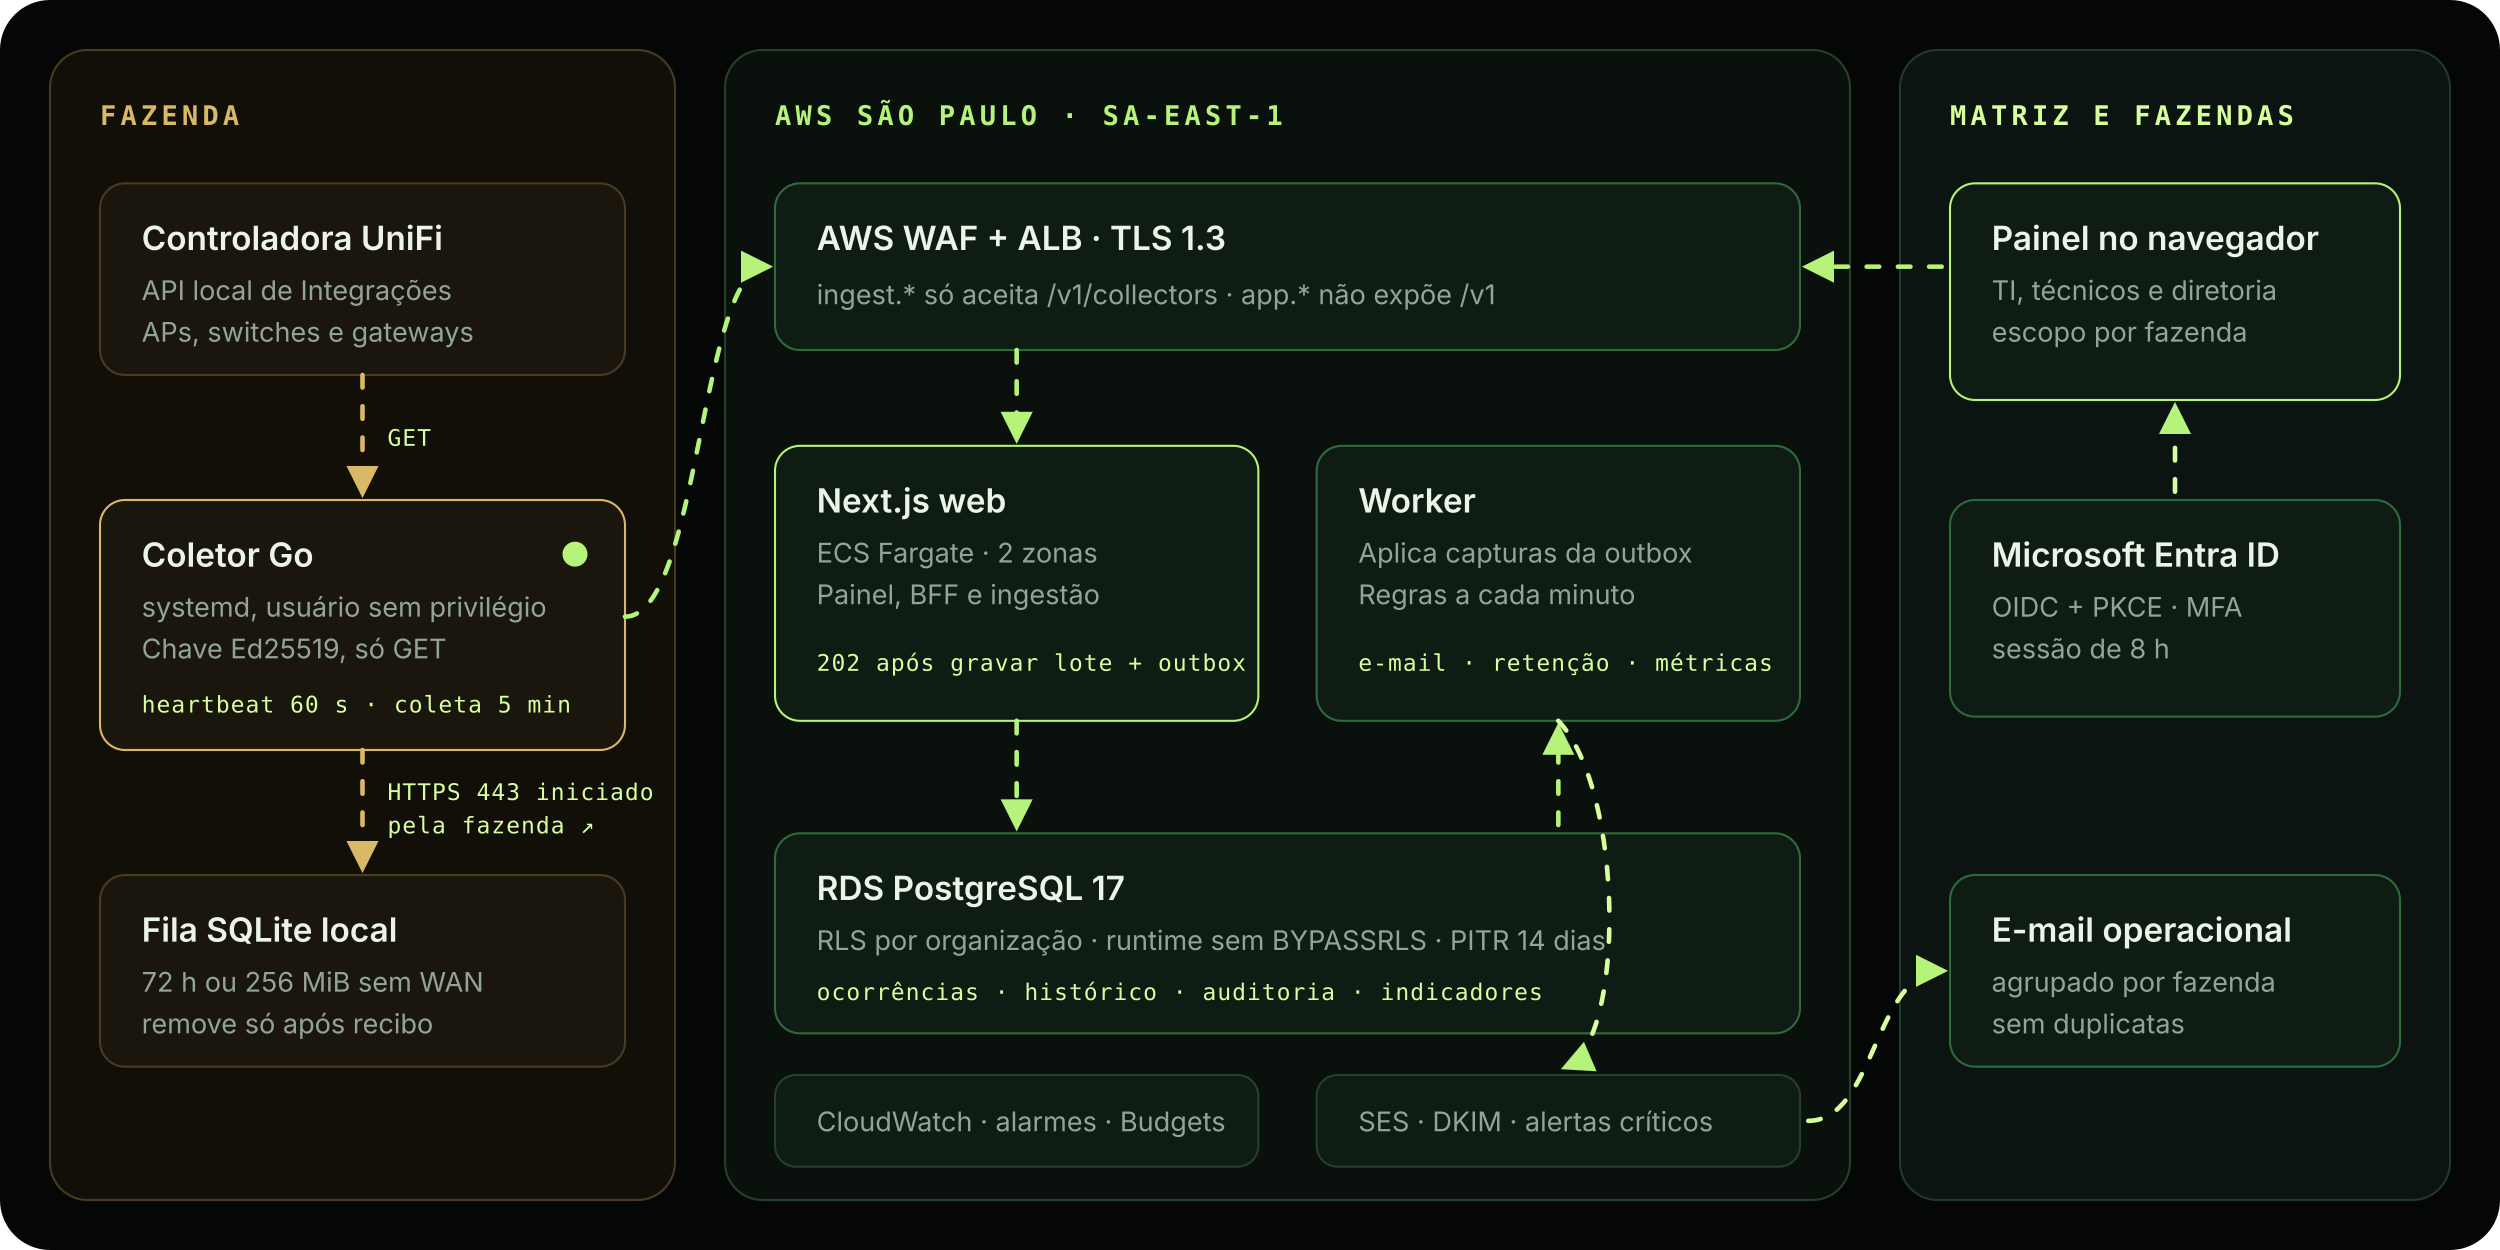
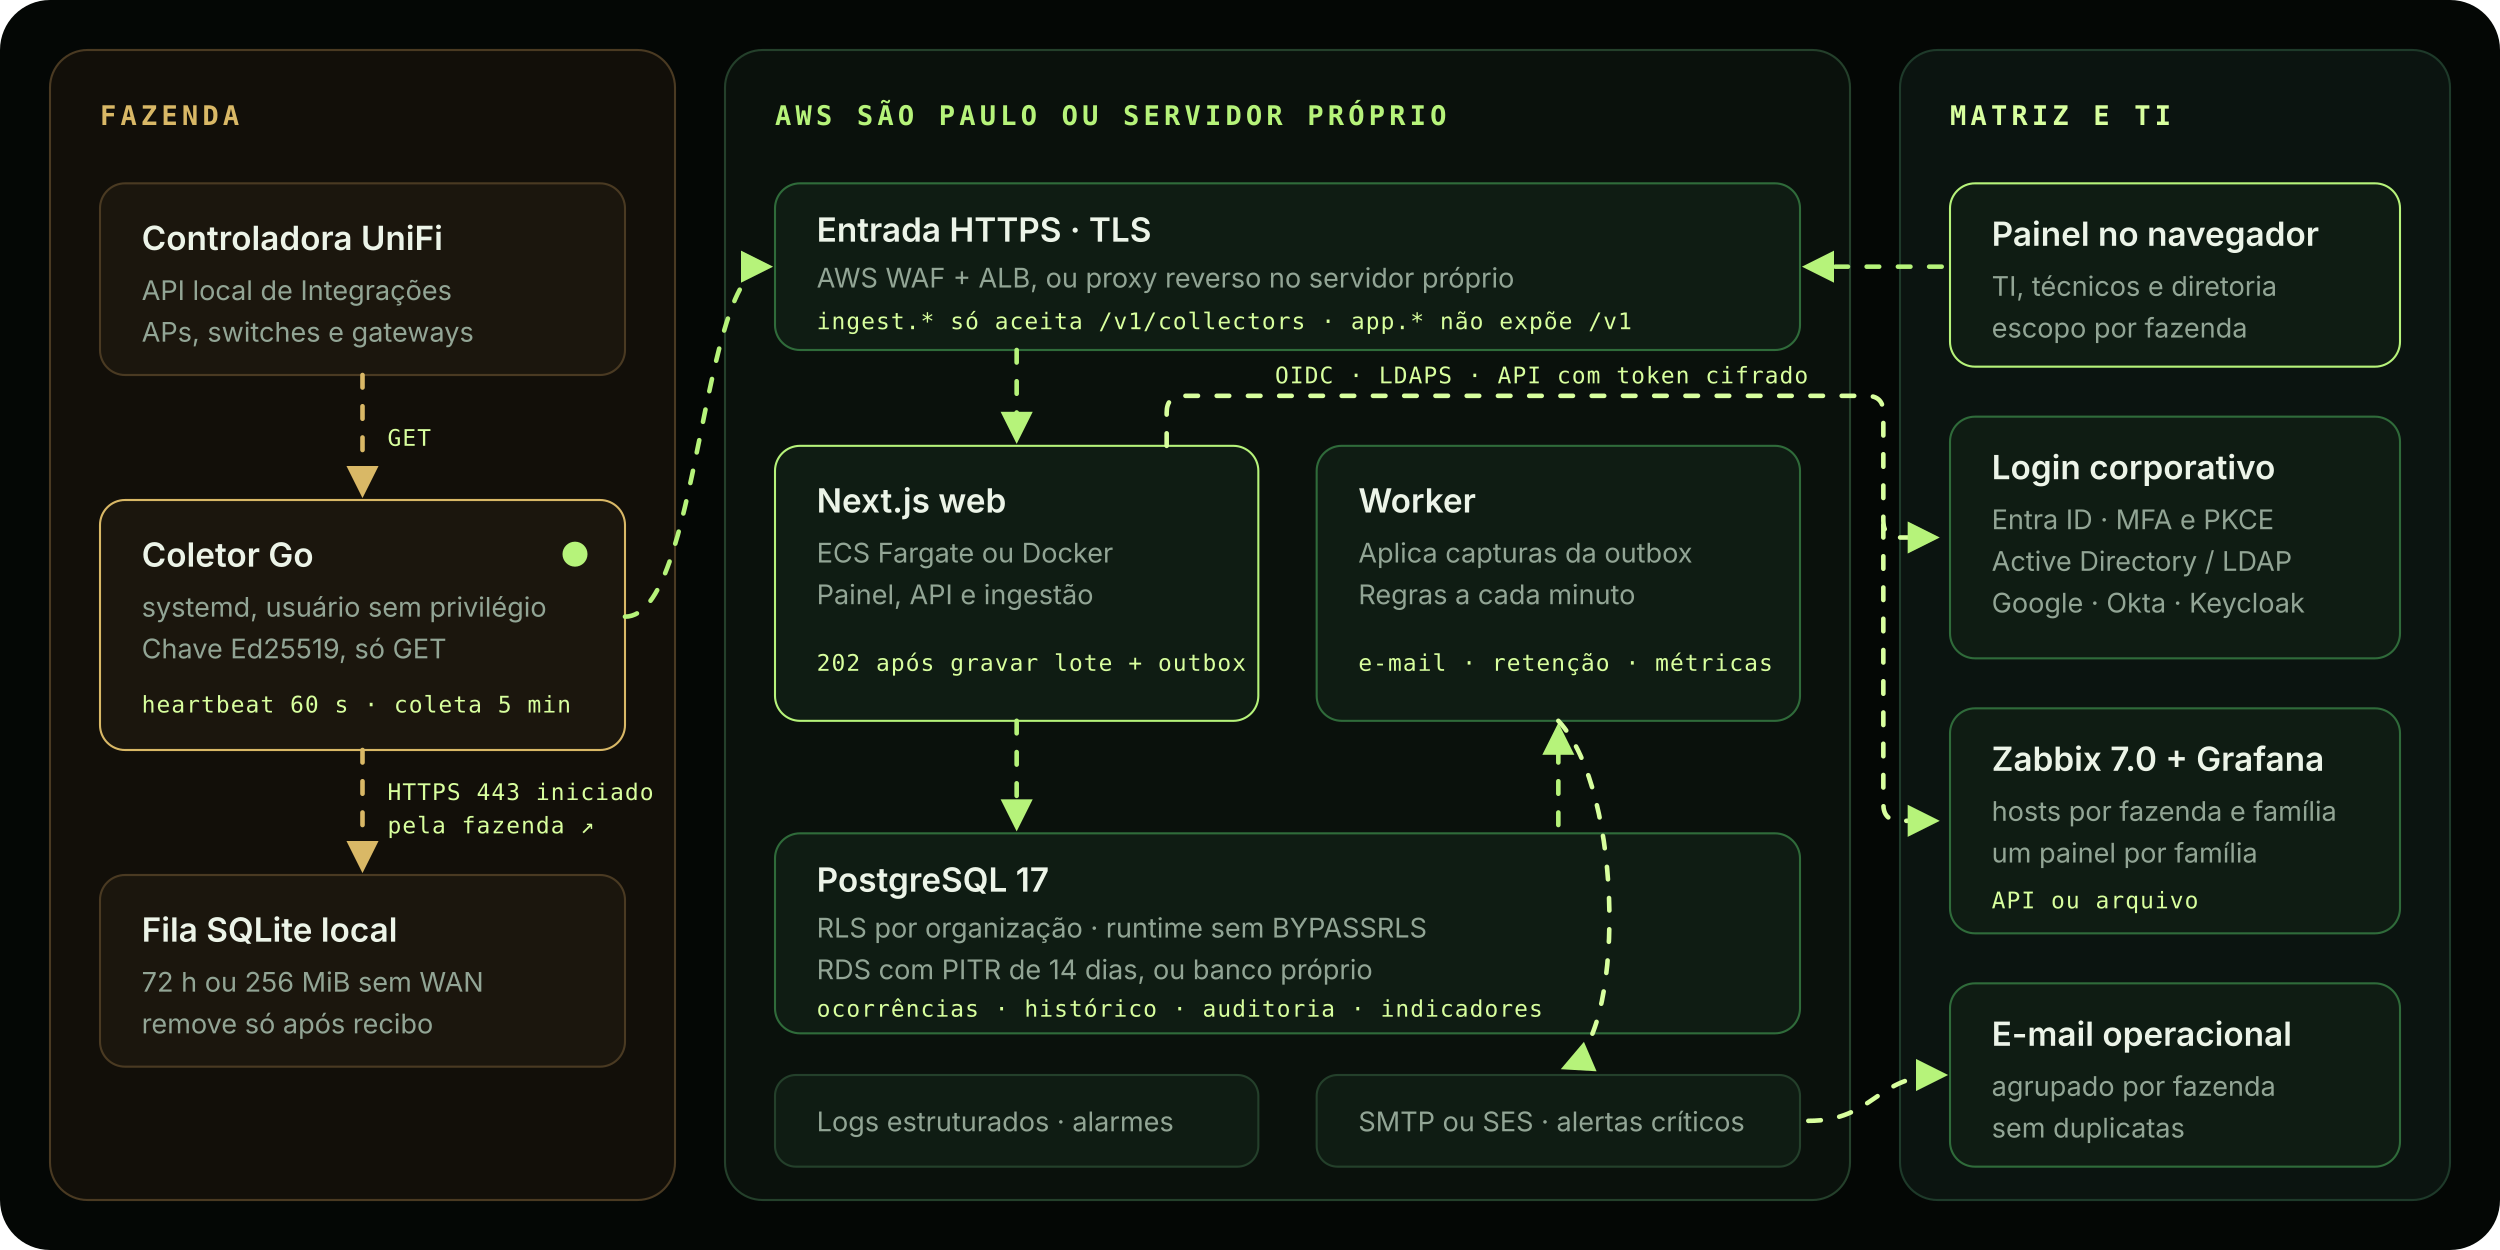
<svg xmlns="http://www.w3.org/2000/svg" viewBox="0 0 1200 600" width="1200" height="600" role="img" aria-labelledby="title desc">
  <style>
    .zone-label { font: 700 13px ui-monospace, SFMono-Regular, Menlo, Consolas, monospace; letter-spacing: 2px; }
    .box-title { font: 600 16px Inter, 'Segoe UI', Roboto, Helvetica, Arial, sans-serif; fill: #ecf4e8; }
    .box-text { font: 13px Inter, 'Segoe UI', Roboto, Helvetica, Arial, sans-serif; fill: #92a595; }
    .tag { font: 11px ui-monospace, SFMono-Regular, Menlo, Consolas, monospace; fill: #d8ff9e; letter-spacing: .5px; }
    .flow { fill: none; stroke-width: 2.2; stroke-linecap: round; stroke-dasharray: 6 9; animation: flow 1.4s linear infinite; }
    .flow.slow { animation-duration: 2.4s; }
    .live { transform-box: fill-box; transform-origin: center; animation: live 2s ease-in-out infinite; }
    @keyframes flow { to { stroke-dashoffset: -30 } }
    @keyframes live { 0%, 100% { opacity: .4 } 50% { opacity: 1 } }
    @media (prefers-reduced-motion: reduce) { * { animation: none !important; } }
  </style>
  <defs>
    <marker id="arrow" viewBox="0 0 10 10" refX="8" refY="5" markerWidth="7" markerHeight="7" orient="auto-start-reverse">
      <path d="M0 0L10 5L0 10z" fill="#b6f37a" />
    </marker>
    <marker id="arrow-wheat" viewBox="0 0 10 10" refX="8" refY="5" markerWidth="7" markerHeight="7" orient="auto-start-reverse">
      <path d="M0 0L10 5L0 10z" fill="#d9b866" />
    </marker>
  </defs>
  <rect width="1200" height="600" rx="24" fill="#040705" />
  <rect x="24" y="24" width="300" height="552" rx="18" fill="#120f09" stroke="#4a3a22" />
  <text class="zone-label" x="48" y="60" fill="#d9b866">FAZENDA</text>
  <rect x="348" y="24" width="540" height="552" rx="18" fill="#0a110c" stroke="#24402b" />
-   <text class="zone-label" x="372" y="60" fill="#b6f37a">AWS SÃO PAULO · SA-EAST-1</text>
+   <text class="zone-label" x="372" y="60" fill="#b6f37a">AWS SÃO PAULO OU SERVIDOR PRÓPRIO</text>
  <rect x="912" y="24" width="264" height="552" rx="18" fill="#0b1410" stroke="#1e3a2a" />
-   <text class="zone-label" x="936" y="60" fill="#d8ff9e">MATRIZ E FAZENDAS</text>
+   <text class="zone-label" x="936" y="60" fill="#d8ff9e">MATRIZ E TI</text>
  <rect x="48" y="88" width="252" height="92" rx="12" fill="#1b160d" stroke="#4a3a22" />
  <text class="box-title" x="68" y="120">Controladora UniFi</text>
  <text class="box-text" x="68" y="144">API local de Integrações</text>
  <text class="box-text" x="68" y="164">APs, switches e gateways</text>
  <rect x="48" y="240" width="252" height="120" rx="12" fill="#1b160d" stroke="#d9b866" />
  <text class="box-title" x="68" y="272">Coletor Go</text>
  <text class="box-text" x="68" y="296">systemd, usuário sem privilégio</text>
  <text class="box-text" x="68" y="316">Chave Ed25519, só GET</text>
  <circle class="live" cx="276" cy="266" r="6" fill="#b6f37a" />
  <text class="tag" x="68" y="342">heartbeat 60 s · coleta 5 min</text>
  <rect x="48" y="420" width="252" height="92" rx="12" fill="#1b160d" stroke="#4a3a22" />
  <text class="box-title" x="68" y="452">Fila SQLite local</text>
  <text class="box-text" x="68" y="476">72 h ou 256 MiB sem WAN</text>
  <text class="box-text" x="68" y="496">remove só após recibo</text>
  <path class="flow slow" d="M174 180 V236" stroke="#d9b866" marker-end="url(#arrow-wheat)" />
  <text class="tag" x="186" y="214" fill="#ecd9a4">GET</text>
  <path class="flow slow" d="M174 360 V416" stroke="#d9b866" marker-end="url(#arrow-wheat)" />
  <rect x="372" y="88" width="492" height="80" rx="12" fill="#0f1c13" stroke="#2f6b3a" />
-   <text class="box-title" x="392" y="120">AWS WAF + ALB · TLS 1.3</text>
-   <text class="box-text" x="392" y="146">ingest.* só aceita /v1/collectors · app.* não expõe /v1</text>
+   <text class="box-title" x="392" y="116">Entrada HTTPS · TLS</text>
+   <text class="box-text" x="392" y="138">AWS WAF + ALB, ou proxy reverso no servidor próprio</text>
+   <text class="tag" x="392" y="158">ingest.* só aceita /v1/collectors · app.* não expõe /v1</text>
  <rect x="372" y="214" width="232" height="132" rx="12" fill="#0f1c13" stroke="#b6f37a" />
  <text class="box-title" x="392" y="246">Next.js web</text>
-   <text class="box-text" x="392" y="270">ECS Fargate · 2 zonas</text>
-   <text class="box-text" x="392" y="290">Painel, BFF e ingestão</text>
+   <text class="box-text" x="392" y="270">ECS Fargate ou Docker</text>
+   <text class="box-text" x="392" y="290">Painel, API e ingestão</text>
  <text class="tag" x="392" y="322">202 após gravar lote + outbox</text>
  <rect x="632" y="214" width="232" height="132" rx="12" fill="#0f1c13" stroke="#2f6b3a" />
  <text class="box-title" x="652" y="246">Worker</text>
  <text class="box-text" x="652" y="270">Aplica capturas da outbox</text>
  <text class="box-text" x="652" y="290">Regras a cada minuto</text>
  <text class="tag" x="652" y="322">e-mail · retenção · métricas</text>
  <rect x="372" y="400" width="492" height="96" rx="12" fill="#0f1c13" stroke="#2f6b3a" />
-   <text class="box-title" x="392" y="432">RDS PostgreSQL 17</text>
-   <text class="box-text" x="392" y="456">RLS por organização · runtime sem BYPASSRLS · PITR 14 dias</text>
-   <text class="tag" x="392" y="480">ocorrências · histórico · auditoria · indicadores</text>
+   <text class="box-title" x="392" y="428">PostgreSQL 17</text>
+   <text class="box-text" x="392" y="450">RLS por organização · runtime sem BYPASSRLS</text>
+   <text class="box-text" x="392" y="470">RDS com PITR de 14 dias, ou banco próprio</text>
+   <text class="tag" x="392" y="488">ocorrências · histórico · auditoria · indicadores</text>
  <rect x="632" y="516" width="232" height="44" rx="10" fill="#0f1c13" stroke="#24402b" />
-   <text class="box-text" x="652" y="543">SES · DKIM · alertas críticos</text>
+   <text class="box-text" x="652" y="543">SMTP ou SES · alertas críticos</text>
  <rect x="372" y="516" width="232" height="44" rx="10" fill="#0f1c13" stroke="#24402b" />
-   <text class="box-text" x="392" y="543">CloudWatch · alarmes · Budgets</text>
+   <text class="box-text" x="392" y="543">Logs estruturados · alarmes</text>
  <path class="flow" d="M300 296 C336 296 336 128 368 128" stroke="#b6f37a" marker-end="url(#arrow)" />
  <text class="tag" x="186" y="384">HTTPS 443 iniciado</text>
  <text class="tag" x="186" y="400">pela fazenda ↗</text>
  <path class="flow" d="M488 168 V210" stroke="#b6f37a" marker-end="url(#arrow)" />
  <path class="flow" d="M488 346 V396" stroke="#b6f37a" marker-end="url(#arrow)" />
  <path class="flow slow" d="M748 396 V350" stroke="#b6f37a" marker-end="url(#arrow)" />
  <path class="flow slow" d="M748 346 C780 380 780 500 752 512" stroke="#d8ff9e" marker-end="url(#arrow)" />
-   <rect x="936" y="88" width="216" height="104" rx="12" fill="#0f1c13" stroke="#b6f37a" />
-   <text class="box-title" x="956" y="120">Painel no navegador</text>
-   <text class="box-text" x="956" y="144">TI, técnicos e diretoria</text>
-   <text class="box-text" x="956" y="164">escopo por fazenda</text>
-   <rect x="936" y="240" width="216" height="104" rx="12" fill="#0f1c13" stroke="#2f6b3a" />
-   <text class="box-title" x="956" y="272">Microsoft Entra ID</text>
-   <text class="box-text" x="956" y="296">OIDC + PKCE · MFA</text>
-   <text class="box-text" x="956" y="316">sessão de 8 h</text>
-   <rect x="936" y="420" width="216" height="92" rx="12" fill="#0f1c13" stroke="#2f6b3a" />
-   <text class="box-title" x="956" y="452">E-mail operacional</text>
-   <text class="box-text" x="956" y="476">agrupado por fazenda</text>
-   <text class="box-text" x="956" y="496">sem duplicatas</text>
+   <path class="flow slow" d="M560 214 V198 Q560 190 568 190 H896 Q904 190 904 198 V250 Q904 258 912 258 H928" stroke="#d8ff9e" marker-end="url(#arrow)" />
+   <path class="flow slow" d="M904 252 V386 Q904 394 912 394 H928" stroke="#d8ff9e" marker-end="url(#arrow)" />
+   <text class="tag" x="612" y="184">OIDC · LDAPS · API com token cifrado</text>
+   <rect x="936" y="88" width="216" height="88" rx="12" fill="#0f1c13" stroke="#b6f37a" />
+   <text class="box-title" x="956" y="118">Painel no navegador</text>
+   <text class="box-text" x="956" y="142">TI, técnicos e diretoria</text>
+   <text class="box-text" x="956" y="162">escopo por fazenda</text>
+   <rect x="936" y="200" width="216" height="116" rx="12" fill="#0f1c13" stroke="#2f6b3a" />
+   <text class="box-title" x="956" y="230">Login corporativo</text>
+   <text class="box-text" x="956" y="254">Entra ID · MFA e PKCE</text>
+   <text class="box-text" x="956" y="274">Active Directory / LDAP</text>
+   <text class="box-text" x="956" y="294">Google · Okta · Keycloak</text>
+   <rect x="936" y="340" width="216" height="108" rx="12" fill="#0f1c13" stroke="#2f6b3a" />
+   <text class="box-title" x="956" y="370">Zabbix 7.0 + Grafana</text>
+   <text class="box-text" x="956" y="394">hosts por fazenda e família</text>
+   <text class="box-text" x="956" y="414">um painel por família</text>
+   <text class="tag" x="956" y="436">API ou arquivo</text>
+   <rect x="936" y="472" width="216" height="88" rx="12" fill="#0f1c13" stroke="#2f6b3a" />
+   <text class="box-title" x="956" y="502">E-mail operacional</text>
+   <text class="box-text" x="956" y="526">agrupado por fazenda</text>
+   <text class="box-text" x="956" y="546">sem duplicatas</text>
  <path class="flow" d="M932 128 H868" stroke="#b6f37a" marker-end="url(#arrow)" />
-   <path class="flow slow" d="M1044 236 V196" stroke="#d8ff9e" marker-end="url(#arrow)" />
-   <path class="flow slow" d="M868 538 C900 538 900 466 932 466" stroke="#d8ff9e" marker-end="url(#arrow)" />
+   <path class="flow slow" d="M868 538 C900 538 900 516 932 516" stroke="#d8ff9e" marker-end="url(#arrow)" />
</svg>
